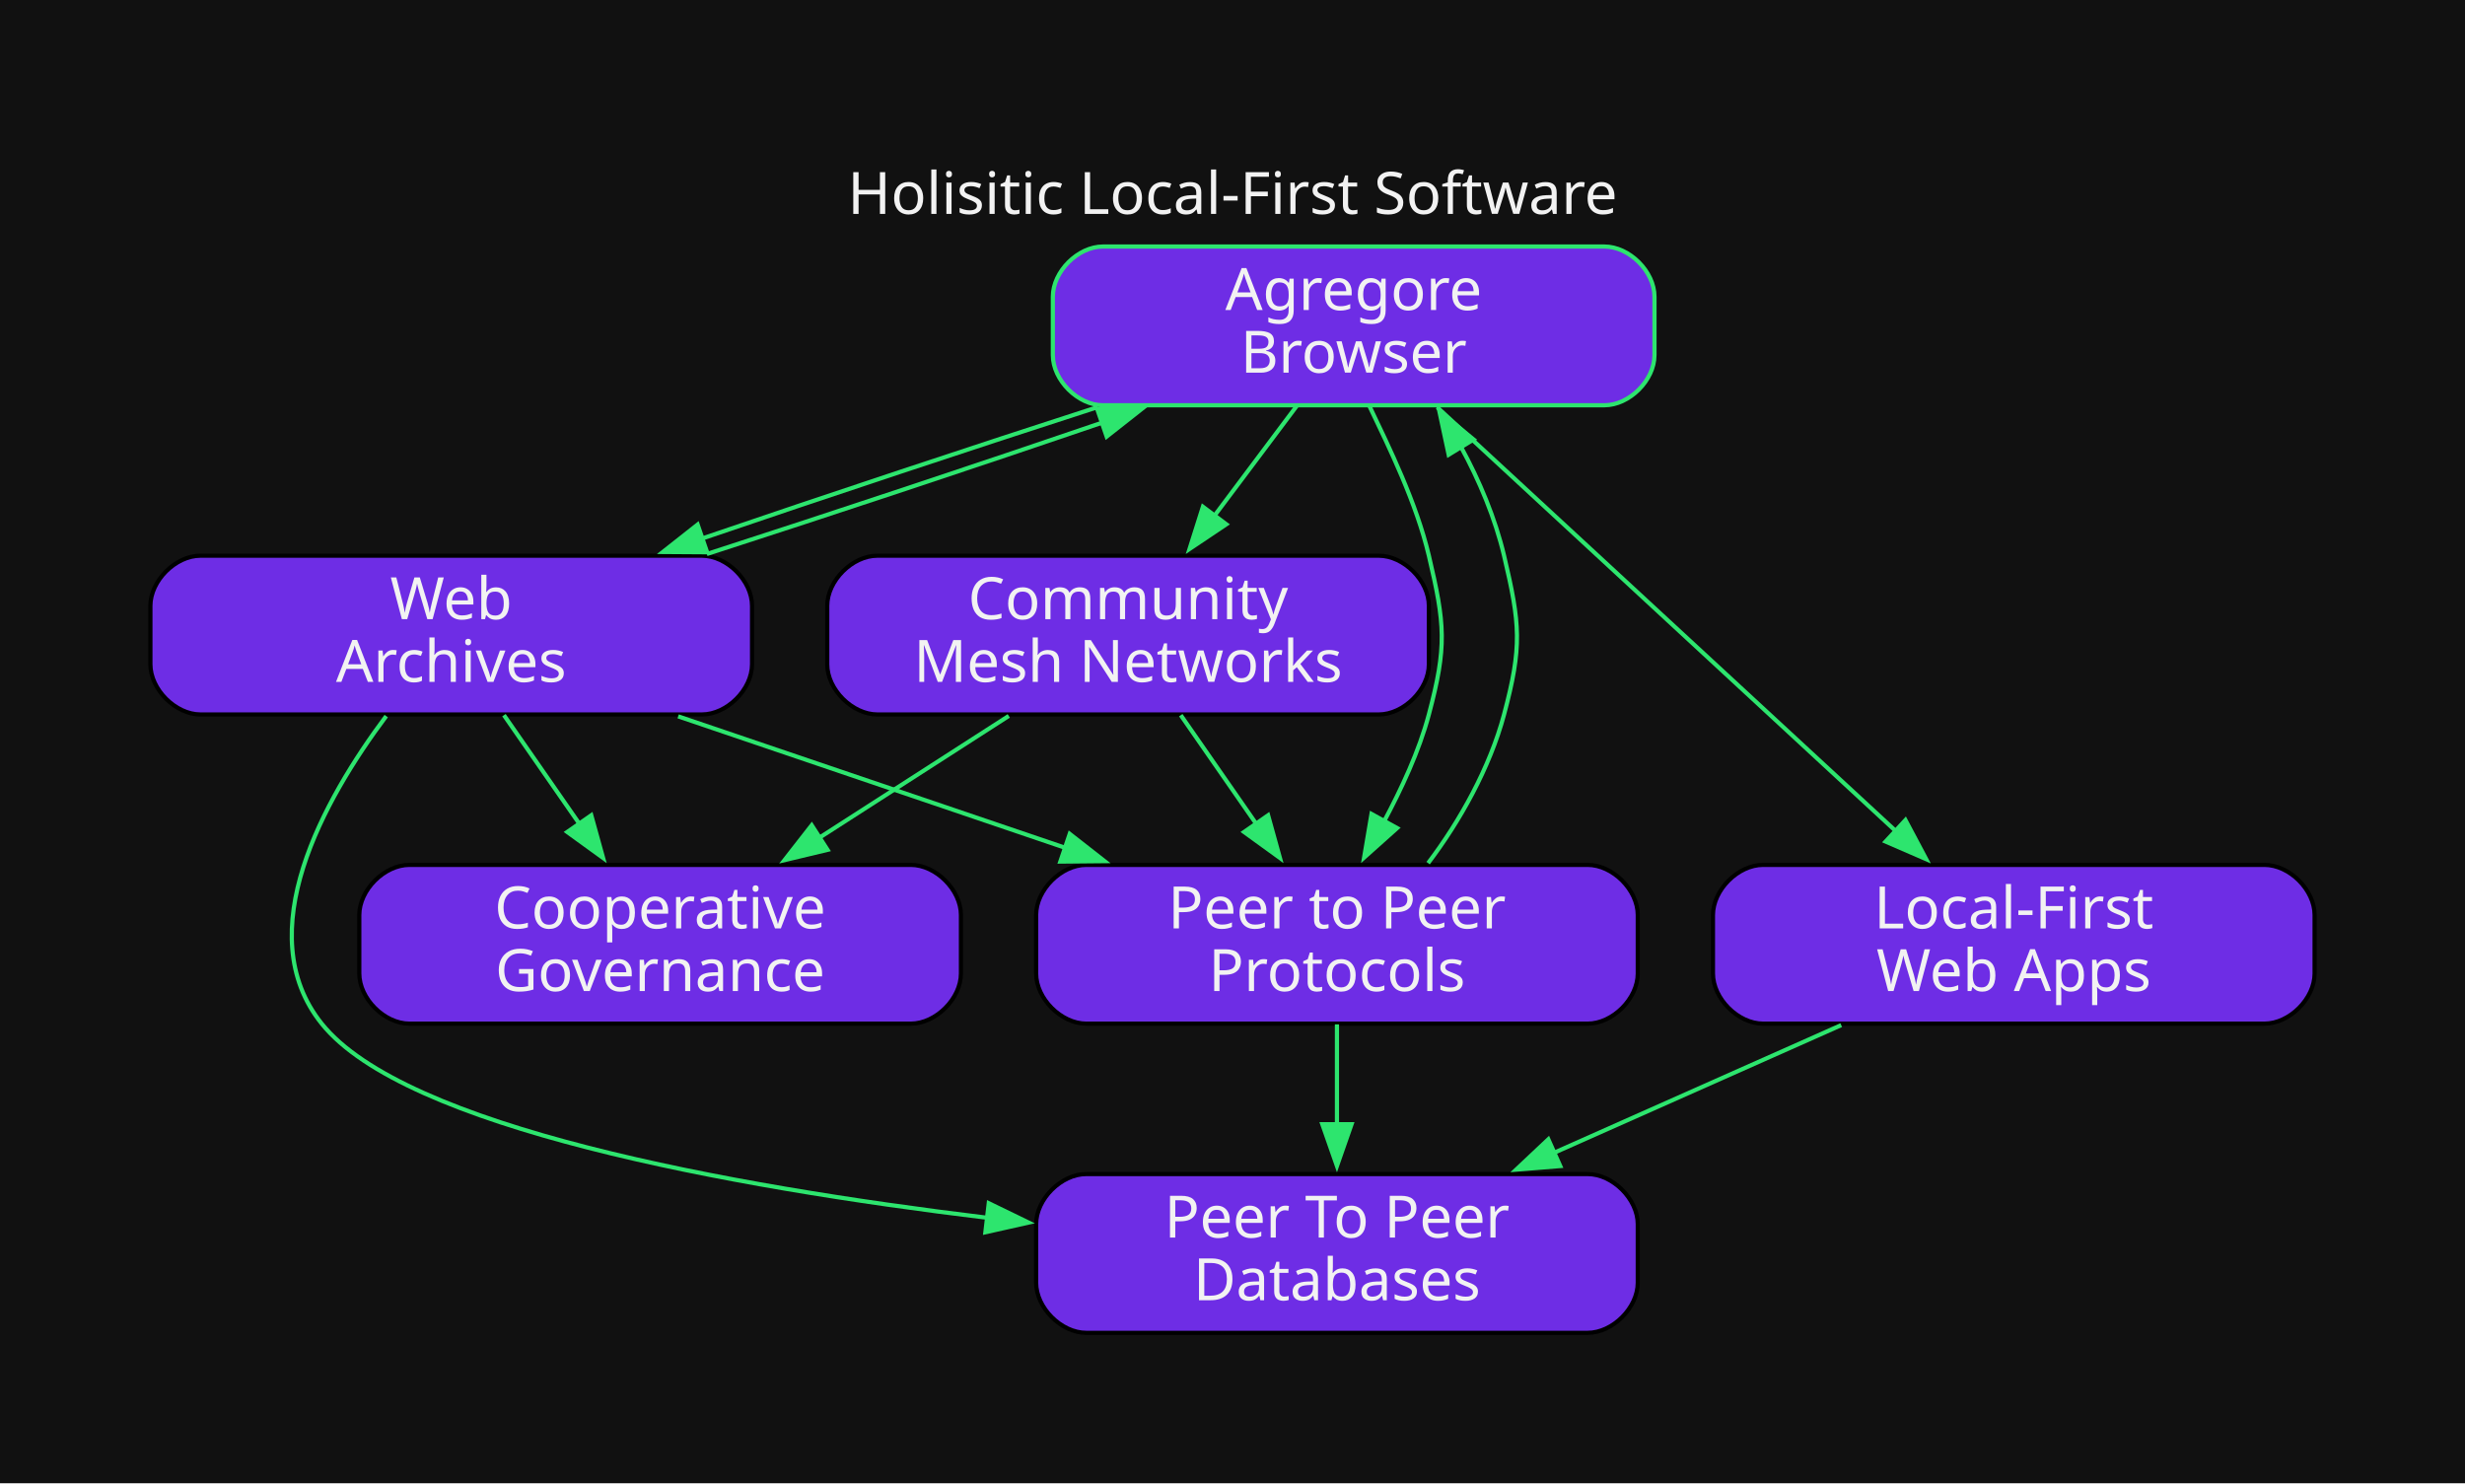
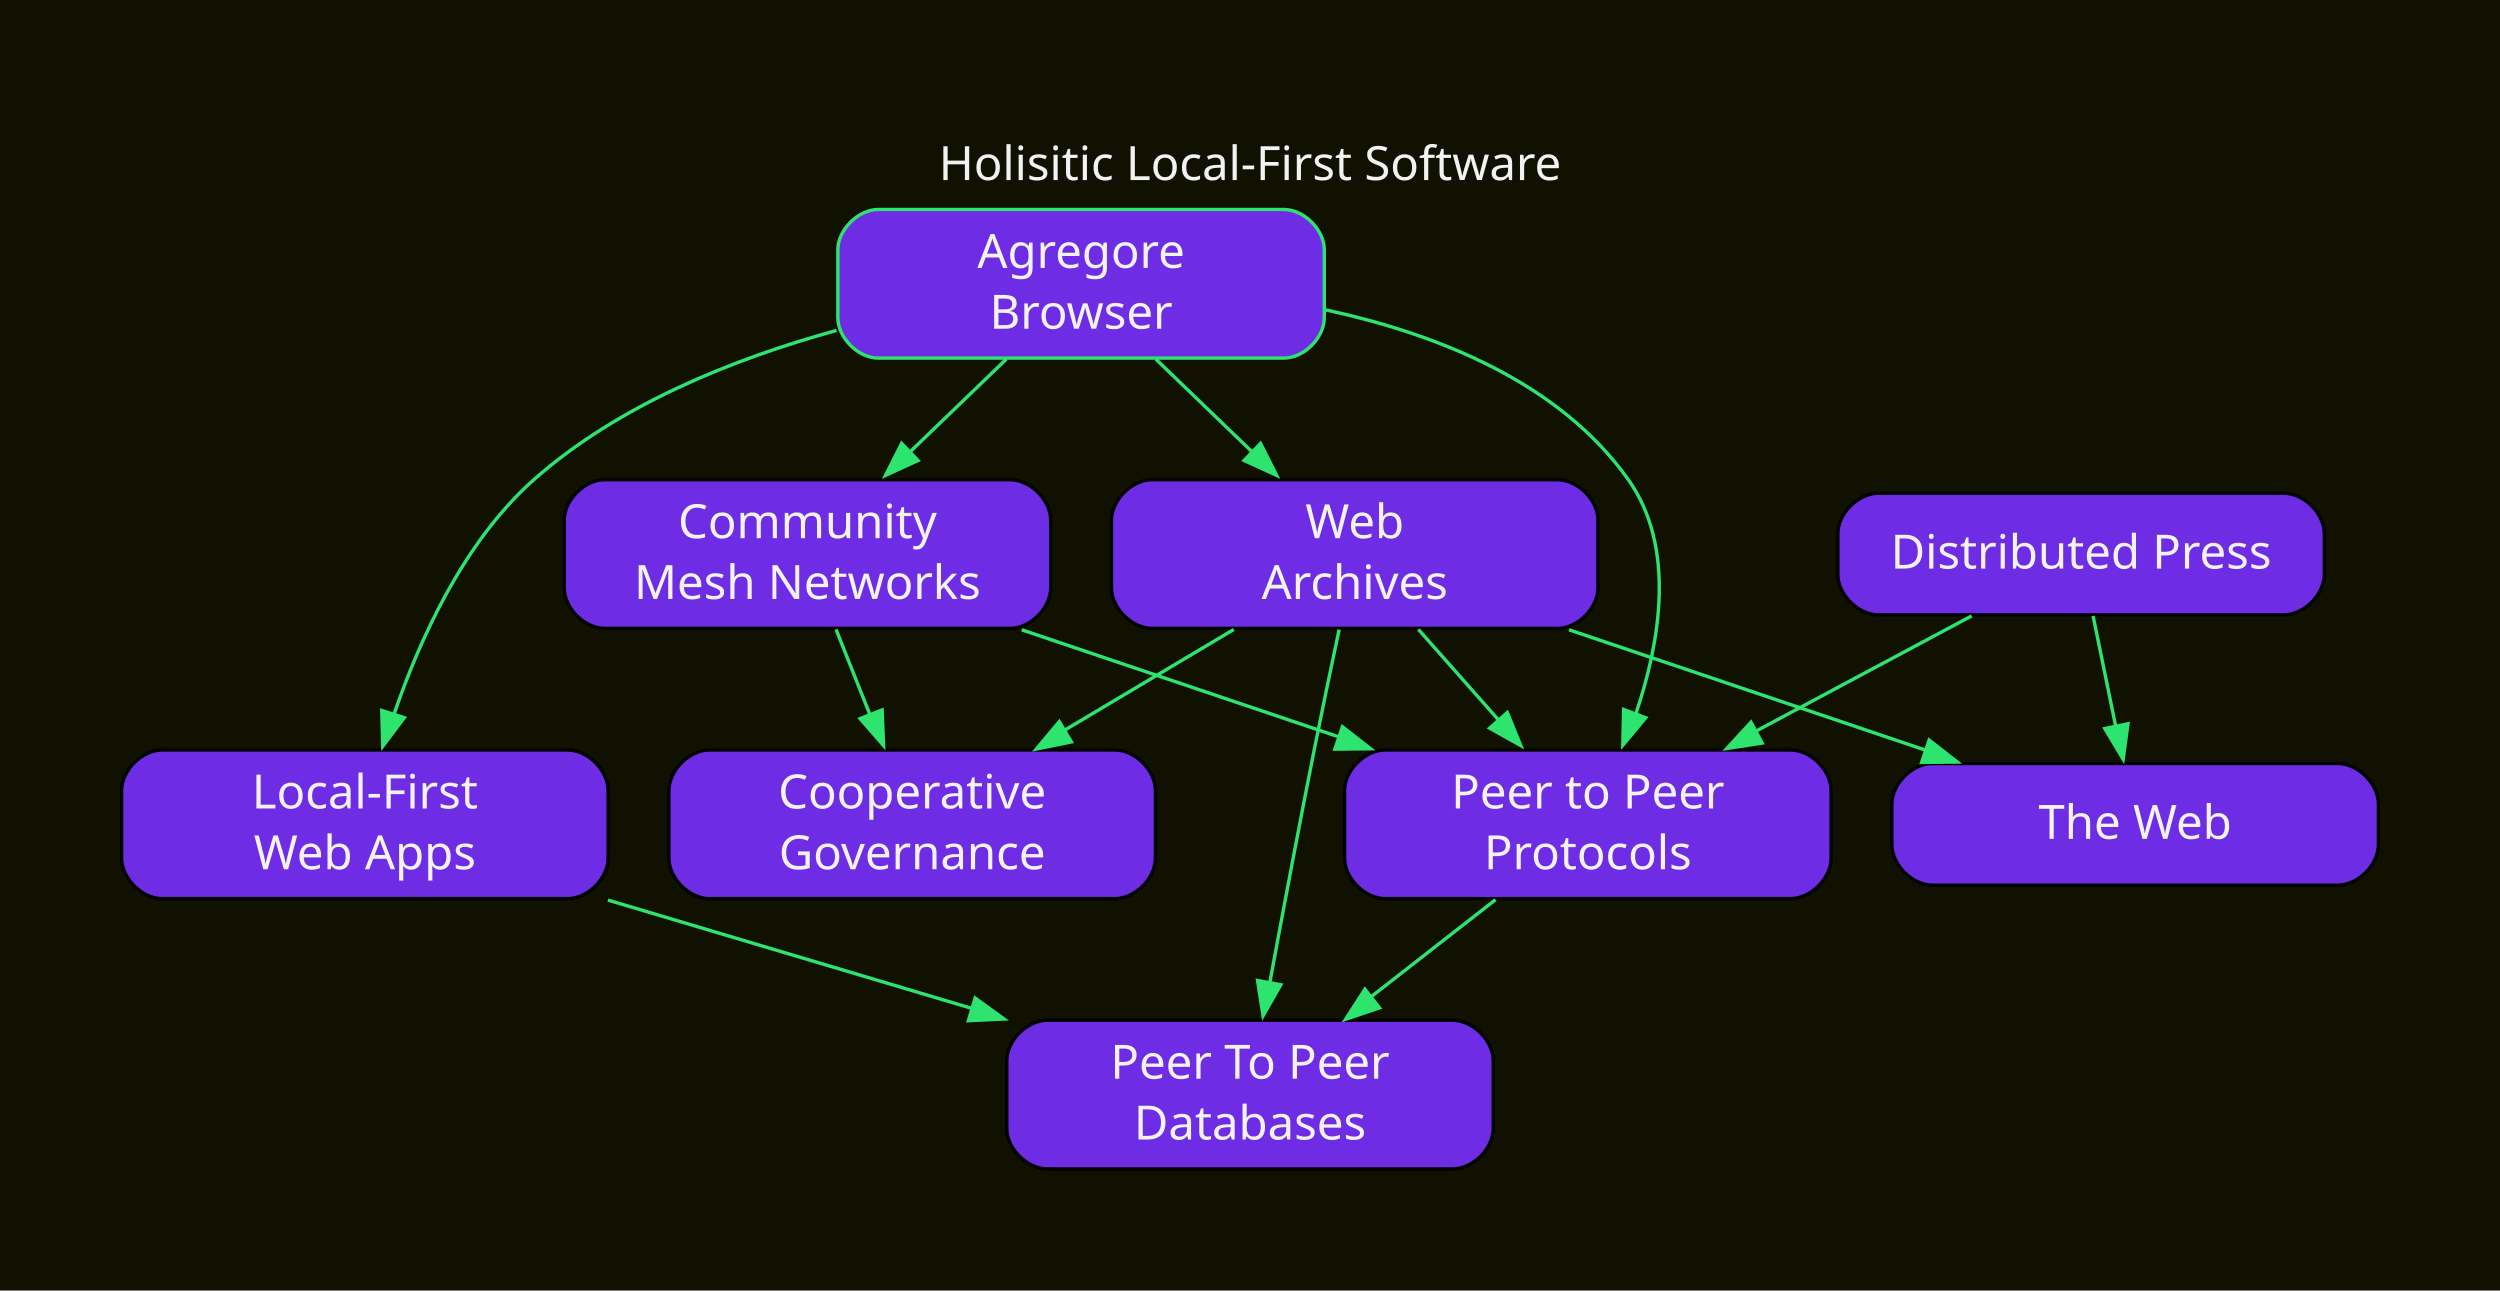
- <svg xmlns="http://www.w3.org/2000/svg" width="590pt" height="355pt" viewBox="0.00 0.00 590.00 355.00">
-   <g id="graph0" class="graph" transform="scale(1 1) rotate(0) translate(36 319)">
-     <polygon fill="#111111" stroke="none" points="-36,36 -36,-319 554,-319 554,36 -36,36" />
-     <text text-anchor="middle" x="259" y="-267.8" font-family="system-ui" font-size="14.00" fill="#f2f2f2">Holisitic Local-First Software</text>
+ <svg xmlns="http://www.w3.org/2000/svg" width="740pt" height="382pt" viewBox="0.00 0.00 740.00 382.00">
+   <g id="graph0" class="graph" transform="scale(1 1) rotate(0) translate(36 346)">
+     <polygon fill="#111101" stroke="none" points="-36,36 -36,-346 704,-346 704,36 -36,36" />
+     <text text-anchor="middle" x="334" y="-292.7" font-family="system-ui" font-size="14.00" fill="#f2f2f2">Holisitic Local-First Software</text>
    <g id="node1" class="node">
-       <path fill="#6e2de5" stroke="#2de56e" d="M348,-260C348,-260 228,-260 228,-260 222,-260 216,-254 216,-248 216,-248 216,-234 216,-234 216,-228 222,-222 228,-222 228,-222 348,-222 348,-222 354,-222 360,-228 360,-234 360,-234 360,-248 360,-248 360,-254 354,-260 348,-260" />
-       <text text-anchor="middle" x="288" y="-244.8" font-family="System-UI" font-size="14.00" fill="#f2f2f2">Agregore</text>
-       <text text-anchor="middle" x="288" y="-229.8" font-family="System-UI" font-size="14.00" fill="#f2f2f2">Browser</text>
+       <path fill="#6e2de5" stroke="#2de56e" d="M344,-284C344,-284 224,-284 224,-284 218,-284 212,-278 212,-272 212,-272 212,-252 212,-252 212,-246 218,-240 224,-240 224,-240 344,-240 344,-240 350,-240 356,-246 356,-252 356,-252 356,-272 356,-272 356,-278 350,-284 344,-284" />
+       <text text-anchor="middle" x="284" y="-266.7" font-family="System-UI" font-size="14.00" fill="#f2f2f2">Agregore</text>
+       <text text-anchor="middle" x="284" y="-248.7" font-family="System-UI" font-size="14.00" fill="#f2f2f2">Browser</text>
    </g>
    <g id="node2" class="node">
-       <path fill="#6e2de5" stroke="black" d="M294,-186C294,-186 174,-186 174,-186 168,-186 162,-180 162,-174 162,-174 162,-160 162,-160 162,-154 168,-148 174,-148 174,-148 294,-148 294,-148 300,-148 306,-154 306,-160 306,-160 306,-174 306,-174 306,-180 300,-186 294,-186" />
-       <text text-anchor="middle" x="234" y="-170.8" font-family="System-UI" font-size="14.00" fill="#f2f2f2">Community</text>
-       <text text-anchor="middle" x="234" y="-155.8" font-family="System-UI" font-size="14.00" fill="#f2f2f2">Mesh Networks</text>
+       <path fill="#6e2de5" stroke="black" d="M263,-204C263,-204 143,-204 143,-204 137,-204 131,-198 131,-192 131,-192 131,-172 131,-172 131,-166 137,-160 143,-160 143,-160 263,-160 263,-160 269,-160 275,-166 275,-172 275,-172 275,-192 275,-192 275,-198 269,-204 263,-204" />
+       <text text-anchor="middle" x="203" y="-186.7" font-family="System-UI" font-size="14.00" fill="#f2f2f2">Community</text>
+       <text text-anchor="middle" x="203" y="-168.7" font-family="System-UI" font-size="14.00" fill="#f2f2f2">Mesh Networks</text>
+     </g>
+     <g id="edge12" class="edge">
+       <path fill="none" stroke="#2de56e" d="M261.87,-239.69C252.94,-231.09 242.5,-221.03 232.91,-211.8" />
+       <polygon fill="#2de56e" stroke="#2de56e" points="235.74,-209.7 226.11,-205.29 230.88,-214.75 235.74,-209.7" />
+     </g>
+     <g id="node3" class="node">
+       <path fill="#6e2de5" stroke="black" d="M494,-124C494,-124 374,-124 374,-124 368,-124 362,-118 362,-112 362,-112 362,-92 362,-92 362,-86 368,-80 374,-80 374,-80 494,-80 494,-80 500,-80 506,-86 506,-92 506,-92 506,-112 506,-112 506,-118 500,-124 494,-124" />
+       <text text-anchor="middle" x="434" y="-106.7" font-family="System-UI" font-size="14.00" fill="#f2f2f2">Peer to Peer</text>
+       <text text-anchor="middle" x="434" y="-88.7" font-family="System-UI" font-size="14.00" fill="#f2f2f2">Protocols</text>
+     </g>
+     <g id="edge1" class="edge">
+       <path fill="none" stroke="#2de56e" d="M356.33,-254.29C389.35,-247.19 425.58,-232.83 446,-204 460.14,-184.03 455.46,-156.08 448.18,-134.65" />
+       <polygon fill="#2de56e" stroke="#2de56e" points="451.14,-133.55 444.35,-125.41 444.58,-136 451.14,-133.55" />
+     </g>
+     <g id="node4" class="node">
+       <path fill="#6e2de5" stroke="black" d="M425,-204C425,-204 305,-204 305,-204 299,-204 293,-198 293,-192 293,-192 293,-172 293,-172 293,-166 299,-160 305,-160 305,-160 425,-160 425,-160 431,-160 437,-166 437,-172 437,-172 437,-192 437,-192 437,-198 431,-204 425,-204" />
+       <text text-anchor="middle" x="365" y="-186.7" font-family="System-UI" font-size="14.00" fill="#f2f2f2">Web</text>
+       <text text-anchor="middle" x="365" y="-168.7" font-family="System-UI" font-size="14.00" fill="#f2f2f2">Archives</text>
+     </g>
+     <g id="edge9" class="edge">
+       <path fill="none" stroke="#2de56e" d="M306.13,-239.69C315.06,-231.09 325.5,-221.03 335.09,-211.8" />
+       <polygon fill="#2de56e" stroke="#2de56e" points="337.12,-214.75 341.89,-205.29 332.26,-209.7 337.12,-214.75" />
+     </g>
+     <g id="node6" class="node">
+       <path fill="#6e2de5" stroke="black" d="M132,-124C132,-124 12,-124 12,-124 6,-124 0,-118 0,-112 0,-112 0,-92 0,-92 0,-86 6,-80 12,-80 12,-80 132,-80 132,-80 138,-80 144,-86 144,-92 144,-92 144,-112 144,-112 144,-118 138,-124 132,-124" />
+       <text text-anchor="middle" x="72" y="-106.7" font-family="System-UI" font-size="14.00" fill="#f2f2f2">Local-First</text>
+       <text text-anchor="middle" x="72" y="-88.7" font-family="System-UI" font-size="14.00" fill="#f2f2f2">Web Apps</text>
+     </g>
+     <g id="edge7" class="edge">
+       <path fill="none" stroke="#2de56e" d="M211.62,-248.2C181.13,-239.81 147,-226.14 122,-204 101.23,-185.61 88.13,-156.6 80.57,-134.39" />
+       <polygon fill="#2de56e" stroke="#2de56e" points="83.67,-133.57 77.3,-125.1 77,-135.69 83.67,-133.57" />
    </g>
    <g id="edge11" class="edge">
-       <path fill="none" stroke="#2de56e" d="M274.37,-221.83C268.41,-213.88 261.28,-204.37 254.68,-195.57" />
-       <polygon fill="#2de56e" stroke="#2de56e" points="257.52,-193.52 248.72,-187.62 251.92,-197.72 257.52,-193.52" />
+       <path fill="none" stroke="#2de56e" d="M266.43,-159.58C295.59,-149.74 330.35,-138 360.63,-127.77" />
+       <polygon fill="#2de56e" stroke="#2de56e" points="361.36,-130.88 369.71,-124.37 359.12,-124.25 361.36,-130.88" />
    </g>
-     <g id="node3" class="node">
-       <path fill="#6e2de5" stroke="black" d="M344,-112C344,-112 224,-112 224,-112 218,-112 212,-106 212,-100 212,-100 212,-86 212,-86 212,-80 218,-74 224,-74 224,-74 344,-74 344,-74 350,-74 356,-80 356,-86 356,-86 356,-100 356,-100 356,-106 350,-112 344,-112" />
-       <text text-anchor="middle" x="284" y="-96.8" font-family="System-UI" font-size="14.00" fill="#f2f2f2">Peer to Peer</text>
-       <text text-anchor="middle" x="284" y="-81.8" font-family="System-UI" font-size="14.00" fill="#f2f2f2">Protocols</text>
+     <g id="node7" class="node">
+       <path fill="#6e2de5" stroke="black" d="M294,-124C294,-124 174,-124 174,-124 168,-124 162,-118 162,-112 162,-112 162,-92 162,-92 162,-86 168,-80 174,-80 174,-80 294,-80 294,-80 300,-80 306,-86 306,-92 306,-92 306,-112 306,-112 306,-118 300,-124 294,-124" />
+       <text text-anchor="middle" x="234" y="-106.7" font-family="System-UI" font-size="14.00" fill="#f2f2f2">Cooperative</text>
+       <text text-anchor="middle" x="234" y="-88.7" font-family="System-UI" font-size="14.00" fill="#f2f2f2">Governance</text>
+     </g>
+     <g id="edge13" class="edge">
+       <path fill="none" stroke="#2de56e" d="M211.47,-159.69C214.58,-151.86 218.17,-142.83 221.56,-134.31" />
+       <polygon fill="#2de56e" stroke="#2de56e" points="225.1,-135.87 225.54,-125.29 218.59,-133.29 225.1,-135.87" />
+     </g>
+     <g id="node5" class="node">
+       <path fill="#6e2de5" stroke="black" d="M394,-44C394,-44 274,-44 274,-44 268,-44 262,-38 262,-32 262,-32 262,-12 262,-12 262,-6 268,0 274,0 274,0 394,0 394,0 400,0 406,-6 406,-12 406,-12 406,-32 406,-32 406,-38 400,-44 394,-44" />
+       <text text-anchor="middle" x="334" y="-26.7" font-family="System-UI" font-size="14.00" fill="#f2f2f2">Peer To Peer</text>
+       <text text-anchor="middle" x="334" y="-8.7" font-family="System-UI" font-size="14.00" fill="#f2f2f2">Databases</text>
+     </g>
+     <g id="edge4" class="edge">
+       <path fill="none" stroke="#2de56e" d="M406.67,-79.69C395.32,-70.83 381.99,-60.43 369.86,-50.97" />
+       <polygon fill="#2de56e" stroke="#2de56e" points="372.33,-47.68 362.29,-44.29 368.02,-53.2 372.33,-47.68" />
+     </g>
+     <g id="edge10" class="edge">
+       <path fill="none" stroke="#2de56e" d="M383.85,-159.69C391.31,-151.26 400,-141.44 408.03,-132.36" />
+       <polygon fill="#2de56e" stroke="#2de56e" points="410.16,-135.1 414.17,-125.29 404.92,-130.46 410.16,-135.1" />
+     </g>
+     <g id="edge6" class="edge">
+       <path fill="none" stroke="#2de56e" d="M360.39,-159.64C358.11,-148.95 355.35,-135.8 353,-124 348.4,-100.93 343.5,-74.83 339.83,-54.94" />
+       <polygon fill="#2de56e" stroke="#2de56e" points="343.12,-54.51 337.87,-45.31 336.24,-55.77 343.12,-54.51" />
+     </g>
+     <g id="edge14" class="edge">
+       <path fill="none" stroke="#2de56e" d="M329.2,-159.69C313.75,-150.49 295.5,-139.62 279.14,-129.87" />
+       <polygon fill="#2de56e" stroke="#2de56e" points="281.14,-126.4 270.75,-124.29 277.55,-132.41 281.14,-126.4" />
+     </g>
+     <g id="node9" class="node">
+       <path fill="#6e2de5" stroke="black" d="M656,-120C656,-120 536,-120 536,-120 530,-120 524,-114 524,-108 524,-108 524,-96 524,-96 524,-90 530,-84 536,-84 536,-84 656,-84 656,-84 662,-84 668,-90 668,-96 668,-96 668,-108 668,-108 668,-114 662,-120 656,-120" />
+       <text text-anchor="middle" x="596" y="-97.7" font-family="System-UI" font-size="14.00" fill="#f2f2f2">The Web</text>
+     </g>
+     <g id="edge8" class="edge">
+       <path fill="none" stroke="#2de56e" d="M428.43,-159.58C461.33,-148.47 501.36,-134.96 534.05,-123.92" />
+       <polygon fill="#2de56e" stroke="#2de56e" points="535.03,-126.94 543.38,-120.43 532.79,-120.31 535.03,-126.94" />
+     </g>
+     <g id="edge5" class="edge">
+       <path fill="none" stroke="#2de56e" d="M143.94,-79.58C177.3,-69.65 217.12,-57.8 251.68,-47.51" />
+       <polygon fill="#2de56e" stroke="#2de56e" points="252.64,-50.58 261.22,-44.37 250.64,-43.87 252.64,-50.58" />
+     </g>
+     <g id="node8" class="node">
+       <path fill="#6e2de5" stroke="black" d="M640,-200C640,-200 520,-200 520,-200 514,-200 508,-194 508,-188 508,-188 508,-176 508,-176 508,-170 514,-164 520,-164 520,-164 640,-164 640,-164 646,-164 652,-170 652,-176 652,-176 652,-188 652,-188 652,-194 646,-200 640,-200" />
+       <text text-anchor="middle" x="580" y="-177.7" font-family="System-UI" font-size="14.00" fill="#f2f2f2">Distributed Press</text>
    </g>
    <g id="edge2" class="edge">
-       <path fill="none" stroke="#2de56e" d="M291.77,-221.82C296.59,-211.71 303.01,-198.65 306,-186 309.88,-169.56 310.35,-164.32 306,-148 303.64,-139.14 299.44,-130.22 295.2,-122.26" />
-       <polygon fill="#2de56e" stroke="#2de56e" points="298.4,-120.81 290.5,-113.75 292.27,-124.19 298.4,-120.81" />
-     </g>
-     <g id="node4" class="node">
-       <path fill="#6e2de5" stroke="black" d="M132,-186C132,-186 12,-186 12,-186 6,-186 0,-180 0,-174 0,-174 0,-160 0,-160 0,-154 6,-148 12,-148 12,-148 132,-148 132,-148 138,-148 144,-154 144,-160 144,-160 144,-174 144,-174 144,-180 138,-186 132,-186" />
-       <text text-anchor="middle" x="72" y="-170.8" font-family="System-UI" font-size="14.00" fill="#f2f2f2">Web</text>
-       <text text-anchor="middle" x="72" y="-155.8" font-family="System-UI" font-size="14.00" fill="#f2f2f2">Archives</text>
-     </g>
-     <g id="edge8" class="edge">
-       <path fill="none" stroke="#2de56e" d="M226.68,-221.55C196.93,-211.94 161.37,-200.12 131.82,-190.03" />
-       <polygon fill="#2de56e" stroke="#2de56e" points="133.25,-186.82 122.66,-186.89 130.98,-193.45 133.25,-186.82" />
-     </g>
-     <g id="node6" class="node">
-       <path fill="#6e2de5" stroke="black" d="M506,-112C506,-112 386,-112 386,-112 380,-112 374,-106 374,-100 374,-100 374,-86 374,-86 374,-80 380,-74 386,-74 386,-74 506,-74 506,-74 512,-74 518,-80 518,-86 518,-86 518,-100 518,-100 518,-106 512,-112 506,-112" />
-       <text text-anchor="middle" x="446" y="-96.8" font-family="System-UI" font-size="14.00" fill="#f2f2f2">Local-First</text>
-       <text text-anchor="middle" x="446" y="-81.8" font-family="System-UI" font-size="14.00" fill="#f2f2f2">Web Apps</text>
-     </g>
-     <g id="edge6" class="edge">
-       <path fill="none" stroke="#2de56e" d="M308.01,-221.51C335.79,-195.84 386.18,-149.28 417.77,-120.08" />
-       <polygon fill="#2de56e" stroke="#2de56e" points="420.07,-122.73 425.04,-113.37 415.32,-117.58 420.07,-122.73" />
-     </g>
-     <g id="edge10" class="edge">
-       <path fill="none" stroke="#2de56e" d="M246.62,-147.83C252.08,-139.96 258.6,-130.57 264.66,-121.85" />
-       <polygon fill="#2de56e" stroke="#2de56e" points="267.52,-123.87 270.35,-113.66 261.77,-119.87 267.52,-123.87" />
-     </g>
-     <g id="node7" class="node">
-       <path fill="#6e2de5" stroke="black" d="M182,-112C182,-112 62,-112 62,-112 56,-112 50,-106 50,-100 50,-100 50,-86 50,-86 50,-80 56,-74 62,-74 62,-74 182,-74 182,-74 188,-74 194,-80 194,-86 194,-86 194,-100 194,-100 194,-106 188,-112 182,-112" />
-       <text text-anchor="middle" x="122" y="-96.8" font-family="System-UI" font-size="14.00" fill="#f2f2f2">Cooperative</text>
-       <text text-anchor="middle" x="122" y="-81.8" font-family="System-UI" font-size="14.00" fill="#f2f2f2">Governance</text>
-     </g>
-     <g id="edge12" class="edge">
-       <path fill="none" stroke="#2de56e" d="M205.45,-147.65C191.63,-138.76 174.84,-127.97 159.96,-118.4" />
-       <polygon fill="#2de56e" stroke="#2de56e" points="162.08,-115.6 151.77,-113.14 158.29,-121.49 162.08,-115.6" />
-     </g>
-     <g id="edge1" class="edge">
-       <path fill="none" stroke="#2de56e" d="M305.82,-112.42C313.4,-122.4 320.6,-135.26 324,-148 328.35,-164.32 327.88,-169.56 324,-186 321.9,-194.89 318.1,-203.99 313.64,-212.13" />
-       <polygon fill="#2de56e" stroke="#2de56e" points="310.74,-210.17 308.52,-220.53 316.71,-213.82 310.74,-210.17" />
-     </g>
-     <g id="node5" class="node">
-       <path fill="#6e2de5" stroke="black" d="M344,-38C344,-38 224,-38 224,-38 218,-38 212,-32 212,-26 212,-26 212,-12 212,-12 212,-6 218,0 224,0 224,0 344,0 344,0 350,0 356,-6 356,-12 356,-12 356,-26 356,-26 356,-32 350,-38 344,-38" />
-       <text text-anchor="middle" x="284" y="-22.8" font-family="System-UI" font-size="14.00" fill="#f2f2f2">Peer To Peer</text>
-       <text text-anchor="middle" x="284" y="-7.8" font-family="System-UI" font-size="14.00" fill="#f2f2f2">Databases</text>
+       <path fill="none" stroke="#2de56e" d="M547.6,-163.69C528.8,-153.65 504.74,-140.79 483.61,-129.5" />
+       <polygon fill="#2de56e" stroke="#2de56e" points="485.6,-126.06 475.13,-124.44 482.3,-132.24 485.6,-126.06" />
    </g>
    <g id="edge3" class="edge">
-       <path fill="none" stroke="#2de56e" d="M284,-73.83C284,-66.55 284,-57.98 284,-49.83" />
-       <polygon fill="#2de56e" stroke="#2de56e" points="287.5,-49.93 284,-39.93 280.5,-49.93 287.5,-49.93" />
-     </g>
-     <g id="edge7" class="edge">
-       <path fill="none" stroke="#2de56e" d="M133.18,-186.4C162.91,-196 198.47,-207.82 228.03,-217.92" />
-       <polygon fill="#2de56e" stroke="#2de56e" points="226.61,-221.13 237.2,-221.06 228.88,-214.51 226.61,-221.13" />
-     </g>
-     <g id="edge9" class="edge">
-       <path fill="none" stroke="#2de56e" d="M126.32,-147.55C154.62,-137.94 189.42,-126.12 219.13,-116.03" />
-       <polygon fill="#2de56e" stroke="#2de56e" points="220.04,-119.42 228.39,-112.89 217.79,-112.79 220.04,-119.42" />
-     </g>
-     <g id="edge5" class="edge">
-       <path fill="none" stroke="#2de56e" d="M56.44,-147.61C41.51,-127.64 23.6,-95.69 41,-74 60.89,-49.21 138.15,-35.08 200.28,-27.54" />
-       <polygon fill="#2de56e" stroke="#2de56e" points="200.66,-31.02 210.19,-26.39 199.85,-24.07 200.66,-31.02" />
-     </g>
-     <g id="edge13" class="edge">
-       <path fill="none" stroke="#2de56e" d="M84.62,-147.83C90.08,-139.96 96.6,-130.57 102.66,-121.85" />
-       <polygon fill="#2de56e" stroke="#2de56e" points="105.52,-123.87 108.35,-113.66 99.77,-119.87 105.52,-123.87" />
-     </g>
-     <g id="edge4" class="edge">
-       <path fill="none" stroke="#2de56e" d="M404.7,-73.65C383.74,-64.33 358.07,-52.92 335.8,-43.02" />
-       <polygon fill="#2de56e" stroke="#2de56e" points="337.45,-39.92 326.89,-39.06 334.6,-46.32 337.45,-39.92" />
+       <path fill="none" stroke="#2de56e" d="M583.55,-163.69C585.52,-154.1 588.01,-141.93 590.25,-131.02" />
+       <polygon fill="#2de56e" stroke="#2de56e" points="593.88,-131.76 592.46,-121.26 587.02,-130.36 593.88,-131.76" />
    </g>
  </g>
</svg>
